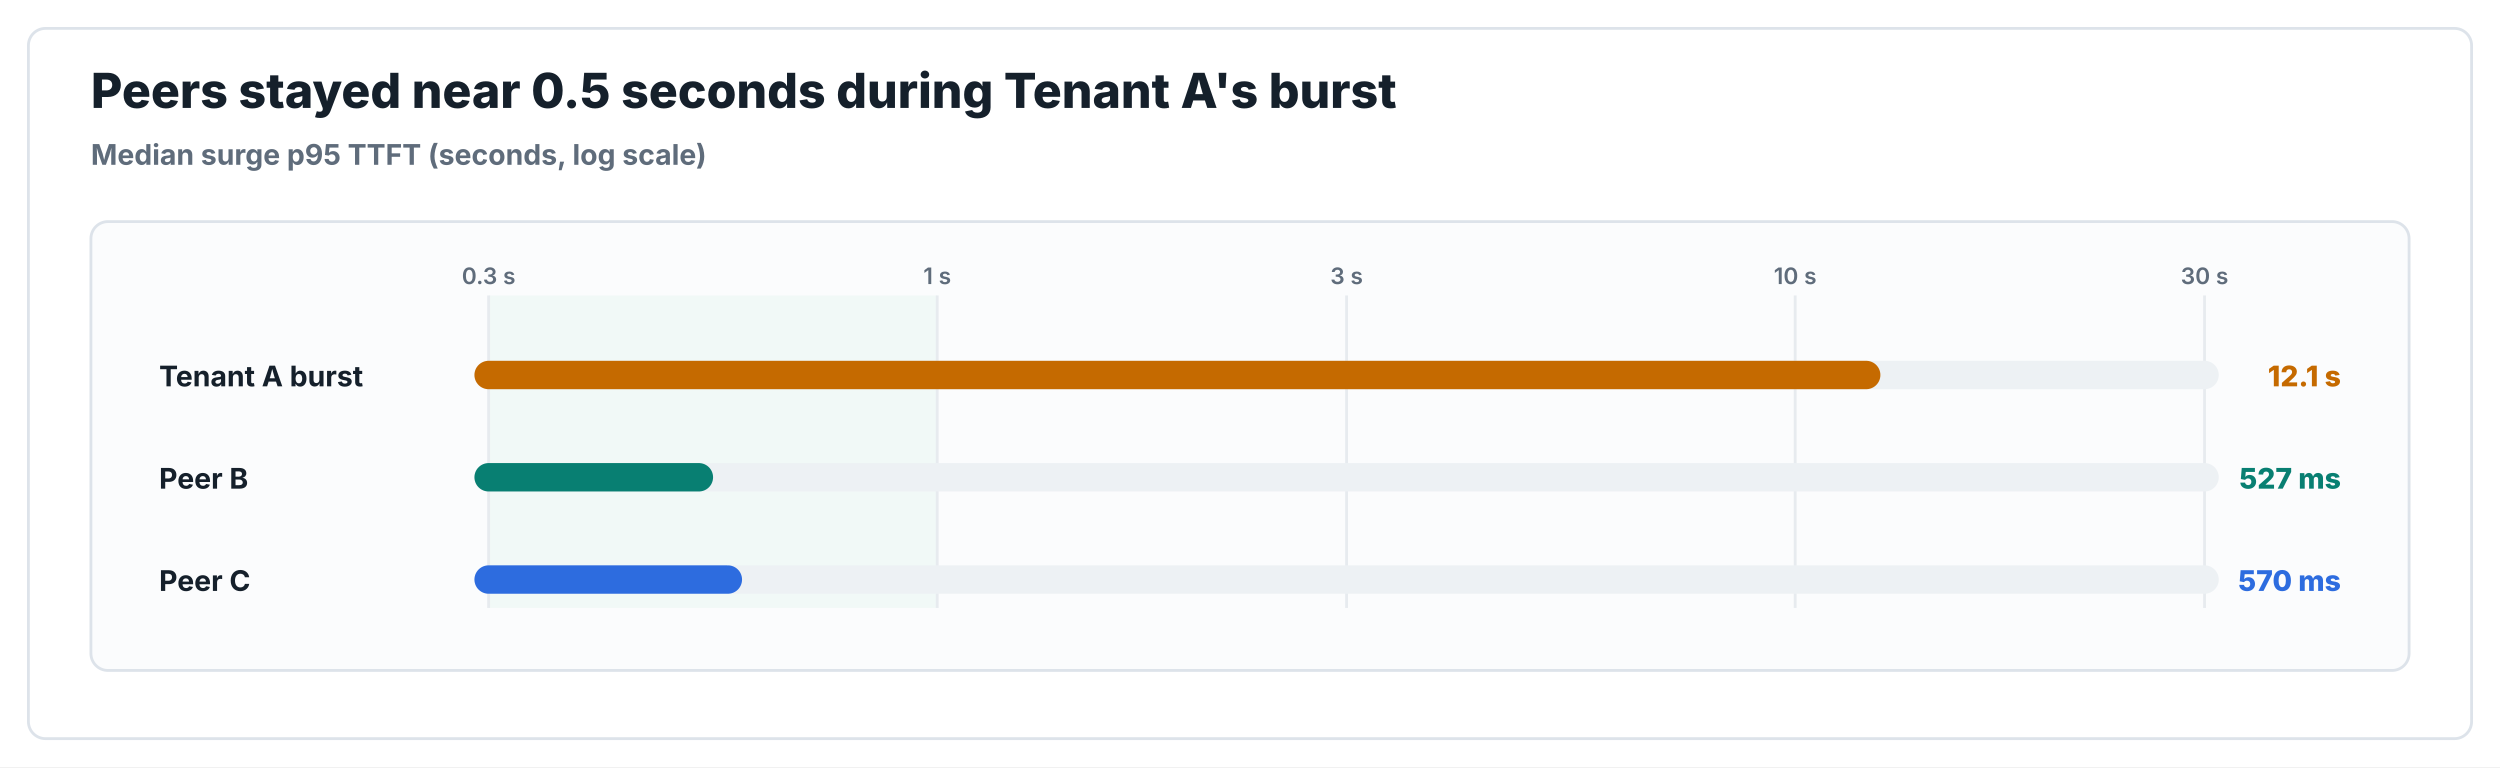
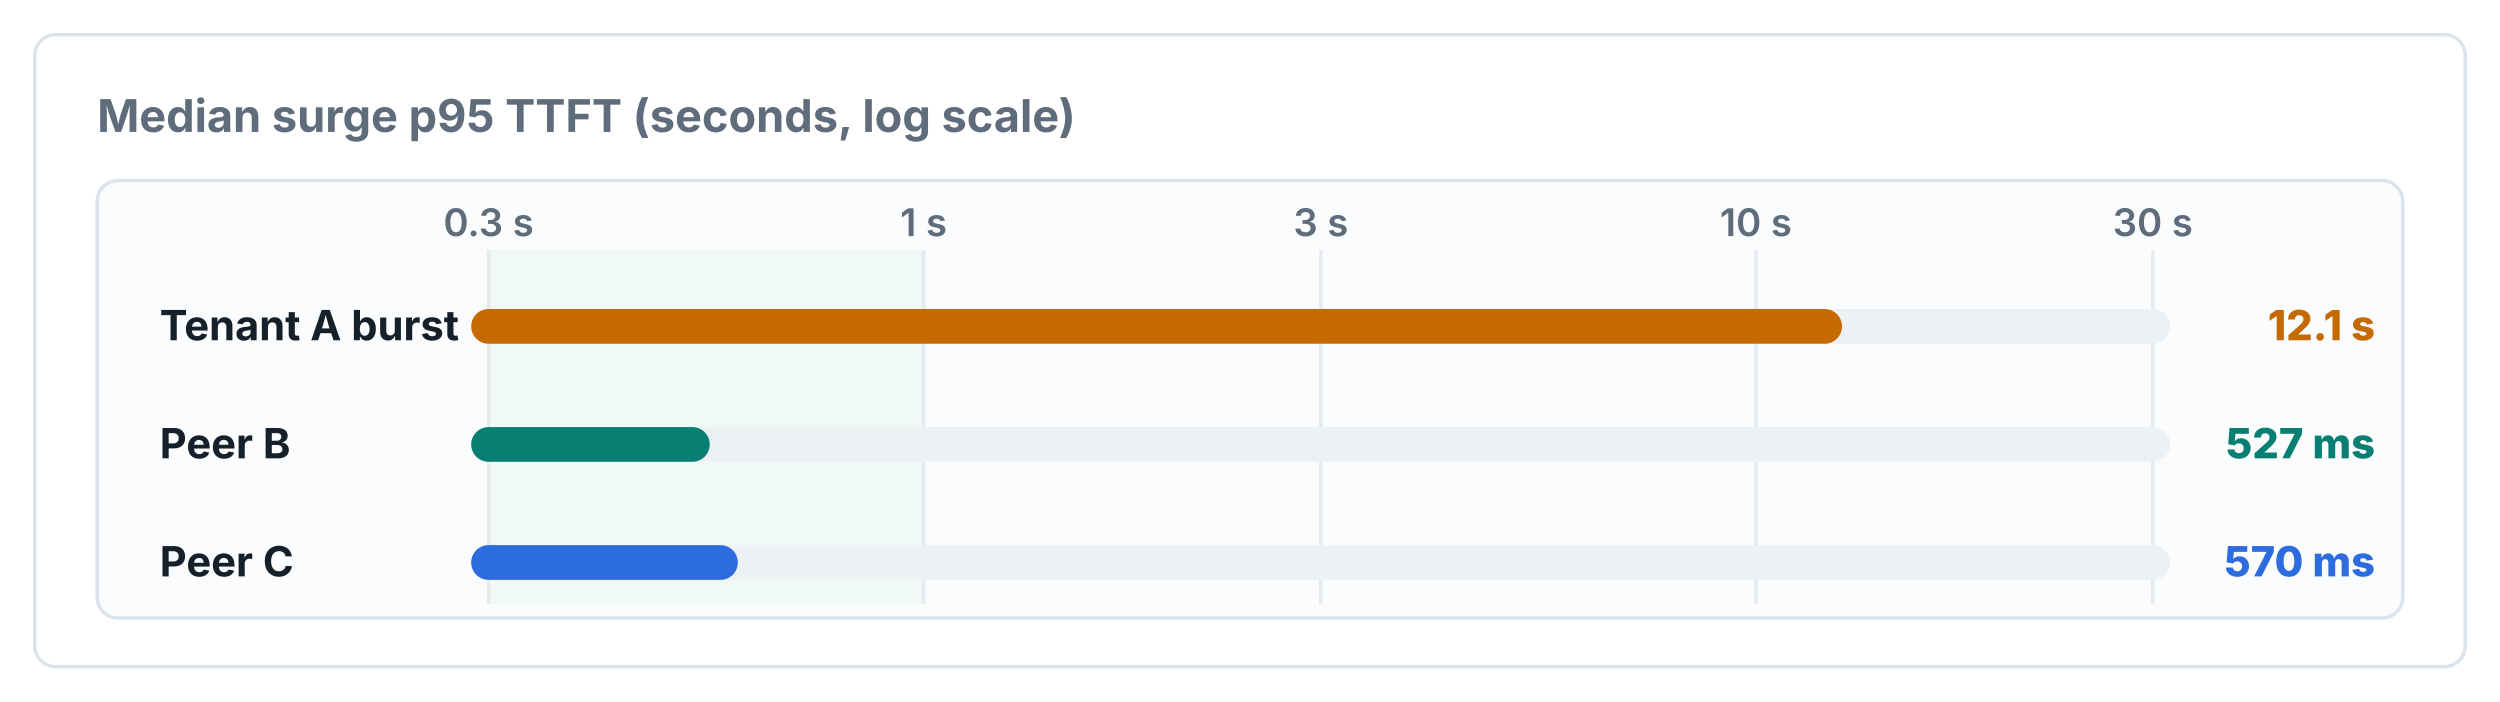
- <svg xmlns="http://www.w3.org/2000/svg" width="880" height="270" viewBox="0 0 880 270" role="img" aria-label="In the same-priority fairness scenario, the tenant sending the burst waited about 12.1 seconds while peers B and C stayed near half a second.">
+ <svg xmlns="http://www.w3.org/2000/svg" width="720" height="202" viewBox="0 0 720 202" role="img" aria-label="Tenant A's burst reached about 12.1 seconds median surge p95 TTFT while peers B and C stayed near half a second.">
  <style>text{font-family:system-ui,-apple-system,sans-serif}</style>
-   <rect width="880" height="270" fill="#ffffff" />
-   <rect x="10" y="10" width="860" height="250" rx="6" fill="#ffffff" stroke="#dde3ea" />
-   <text x="32.0" y="38.0" fill="#15202b" font-size="17" font-weight="780" text-anchor="start">Peers stayed near 0.5 seconds during Tenant A's burst</text>
-   <text x="32.0" y="58.0" fill="#5f6c7b" font-size="10" font-weight="700" text-anchor="start">Median surge p95 TTFT (seconds, log scale)</text>
-   <rect x="32" y="78" width="816" height="158" rx="6" fill="#fbfcfd" stroke="#dde3ea" />
-   <rect x="172.0" y="104" width="157.9" height="110" fill="#eef8f6" opacity="0.75" />
-   <line x1="172.0" y1="104.0" x2="172.0" y2="214.0" stroke="#e7ebef" />
-   <text x="172.0" y="100.0" fill="#5f6c7b" font-size="8" font-weight="600" text-anchor="middle">0.3 s</text>
-   <line x1="329.9" y1="104.0" x2="329.9" y2="214.0" stroke="#e7ebef" />
-   <text x="329.9" y="100.0" fill="#5f6c7b" font-size="8" font-weight="600" text-anchor="middle">1 s</text>
-   <line x1="474.0" y1="104.0" x2="474.0" y2="214.0" stroke="#e7ebef" />
-   <text x="474.0" y="100.0" fill="#5f6c7b" font-size="8" font-weight="600" text-anchor="middle">3 s</text>
-   <line x1="631.9" y1="104.0" x2="631.9" y2="214.0" stroke="#e7ebef" />
-   <text x="631.9" y="100.0" fill="#5f6c7b" font-size="8" font-weight="600" text-anchor="middle">10 s</text>
-   <line x1="776.0" y1="104.0" x2="776.0" y2="214.0" stroke="#e7ebef" />
-   <text x="776.0" y="100.0" fill="#5f6c7b" font-size="8" font-weight="600" text-anchor="middle">30 s</text>
-   <text x="56.0" y="136.0" fill="#15202b" font-size="10" font-weight="720" text-anchor="start">Tenant A burst</text>
-   <line x1="172.0" y1="132.0" x2="776.0" y2="132.0" stroke="#edf1f4" stroke-width="10" stroke-linecap="round" />
-   <line x1="172.0" y1="132.0" x2="656.9" y2="132.0" stroke="#c56a00" stroke-width="10" stroke-linecap="round" />
-   <text x="824.0" y="136.0" fill="#c56a00" font-size="10" font-weight="800" text-anchor="end">12.1 s</text>
-   <text x="56.0" y="172.0" fill="#15202b" font-size="10" font-weight="720" text-anchor="start">Peer B</text>
-   <line x1="172.0" y1="168.0" x2="776.0" y2="168.0" stroke="#edf1f4" stroke-width="10" stroke-linecap="round" />
-   <line x1="172.0" y1="168.0" x2="246.0" y2="168.0" stroke="#087f72" stroke-width="10" stroke-linecap="round" />
-   <text x="824.0" y="172.0" fill="#087f72" font-size="10" font-weight="800" text-anchor="end">527 ms</text>
-   <text x="56.0" y="208.0" fill="#15202b" font-size="10" font-weight="720" text-anchor="start">Peer C</text>
-   <line x1="172.0" y1="204.0" x2="776.0" y2="204.0" stroke="#edf1f4" stroke-width="10" stroke-linecap="round" />
-   <line x1="172.0" y1="204.0" x2="256.2" y2="204.0" stroke="#2d6cdf" stroke-width="10" stroke-linecap="round" />
-   <text x="824.0" y="208.0" fill="#2d6cdf" font-size="10" font-weight="800" text-anchor="end">570 ms</text>
+   <rect width="720" height="202" fill="#ffffff" />
+   <rect x="10" y="10" width="700" height="182" rx="6" fill="#ffffff" stroke="#dde3ea" />
+   <text x="28.0" y="38.0" fill="#5f6c7b" font-size="13" font-weight="700" text-anchor="start">Median surge p95 TTFT (seconds, log scale)</text>
+   <rect x="28" y="52" width="664" height="126" rx="6" fill="#fbfcfd" stroke="#dde3ea" />
+   <rect x="140.7" y="72.0" width="125.3" height="102.0" fill="#eef8f6" opacity="0.75" />
+   <line x1="140.7" y1="72.0" x2="140.7" y2="174.0" stroke="#e7ebef" />
+   <text x="140.7" y="68.0" fill="#5f6c7b" font-size="11" font-weight="600" text-anchor="middle">0.3 s</text>
+   <line x1="266.0" y1="72.0" x2="266.0" y2="174.0" stroke="#e7ebef" />
+   <text x="266.0" y="68.0" fill="#5f6c7b" font-size="11" font-weight="600" text-anchor="middle">1 s</text>
+   <line x1="380.4" y1="72.0" x2="380.4" y2="174.0" stroke="#e7ebef" />
+   <text x="380.4" y="68.0" fill="#5f6c7b" font-size="11" font-weight="600" text-anchor="middle">3 s</text>
+   <line x1="505.7" y1="72.0" x2="505.7" y2="174.0" stroke="#e7ebef" />
+   <text x="505.7" y="68.0" fill="#5f6c7b" font-size="11" font-weight="600" text-anchor="middle">10 s</text>
+   <line x1="620.0" y1="72.0" x2="620.0" y2="174.0" stroke="#e7ebef" />
+   <text x="620.0" y="68.0" fill="#5f6c7b" font-size="11" font-weight="600" text-anchor="middle">30 s</text>
+   <text x="46.0" y="98.0" fill="#15202b" font-size="12" font-weight="720" text-anchor="start">Tenant A burst</text>
+   <line x1="140.7" y1="94.0" x2="620.0" y2="94.0" stroke="#edf1f4" stroke-width="10" stroke-linecap="round" />
+   <line x1="140.7" y1="94.0" x2="525.5" y2="94.0" stroke="#c56a00" stroke-width="10" stroke-linecap="round" />
+   <text x="684.0" y="98.0" fill="#c56a00" font-size="12" font-weight="800" text-anchor="end">12.1 s</text>
+   <text x="46.0" y="132.0" fill="#15202b" font-size="12" font-weight="720" text-anchor="start">Peer B</text>
+   <line x1="140.7" y1="128.0" x2="620.0" y2="128.0" stroke="#edf1f4" stroke-width="10" stroke-linecap="round" />
+   <line x1="140.7" y1="128.0" x2="199.4" y2="128.0" stroke="#087f72" stroke-width="10" stroke-linecap="round" />
+   <text x="684.0" y="132.0" fill="#087f72" font-size="12" font-weight="800" text-anchor="end">527 ms</text>
+   <text x="46.0" y="166.0" fill="#15202b" font-size="12" font-weight="720" text-anchor="start">Peer C</text>
+   <line x1="140.7" y1="162.0" x2="620.0" y2="162.0" stroke="#edf1f4" stroke-width="10" stroke-linecap="round" />
+   <line x1="140.7" y1="162.0" x2="207.5" y2="162.0" stroke="#2d6cdf" stroke-width="10" stroke-linecap="round" />
+   <text x="684.0" y="166.0" fill="#2d6cdf" font-size="12" font-weight="800" text-anchor="end">570 ms</text>
</svg>
